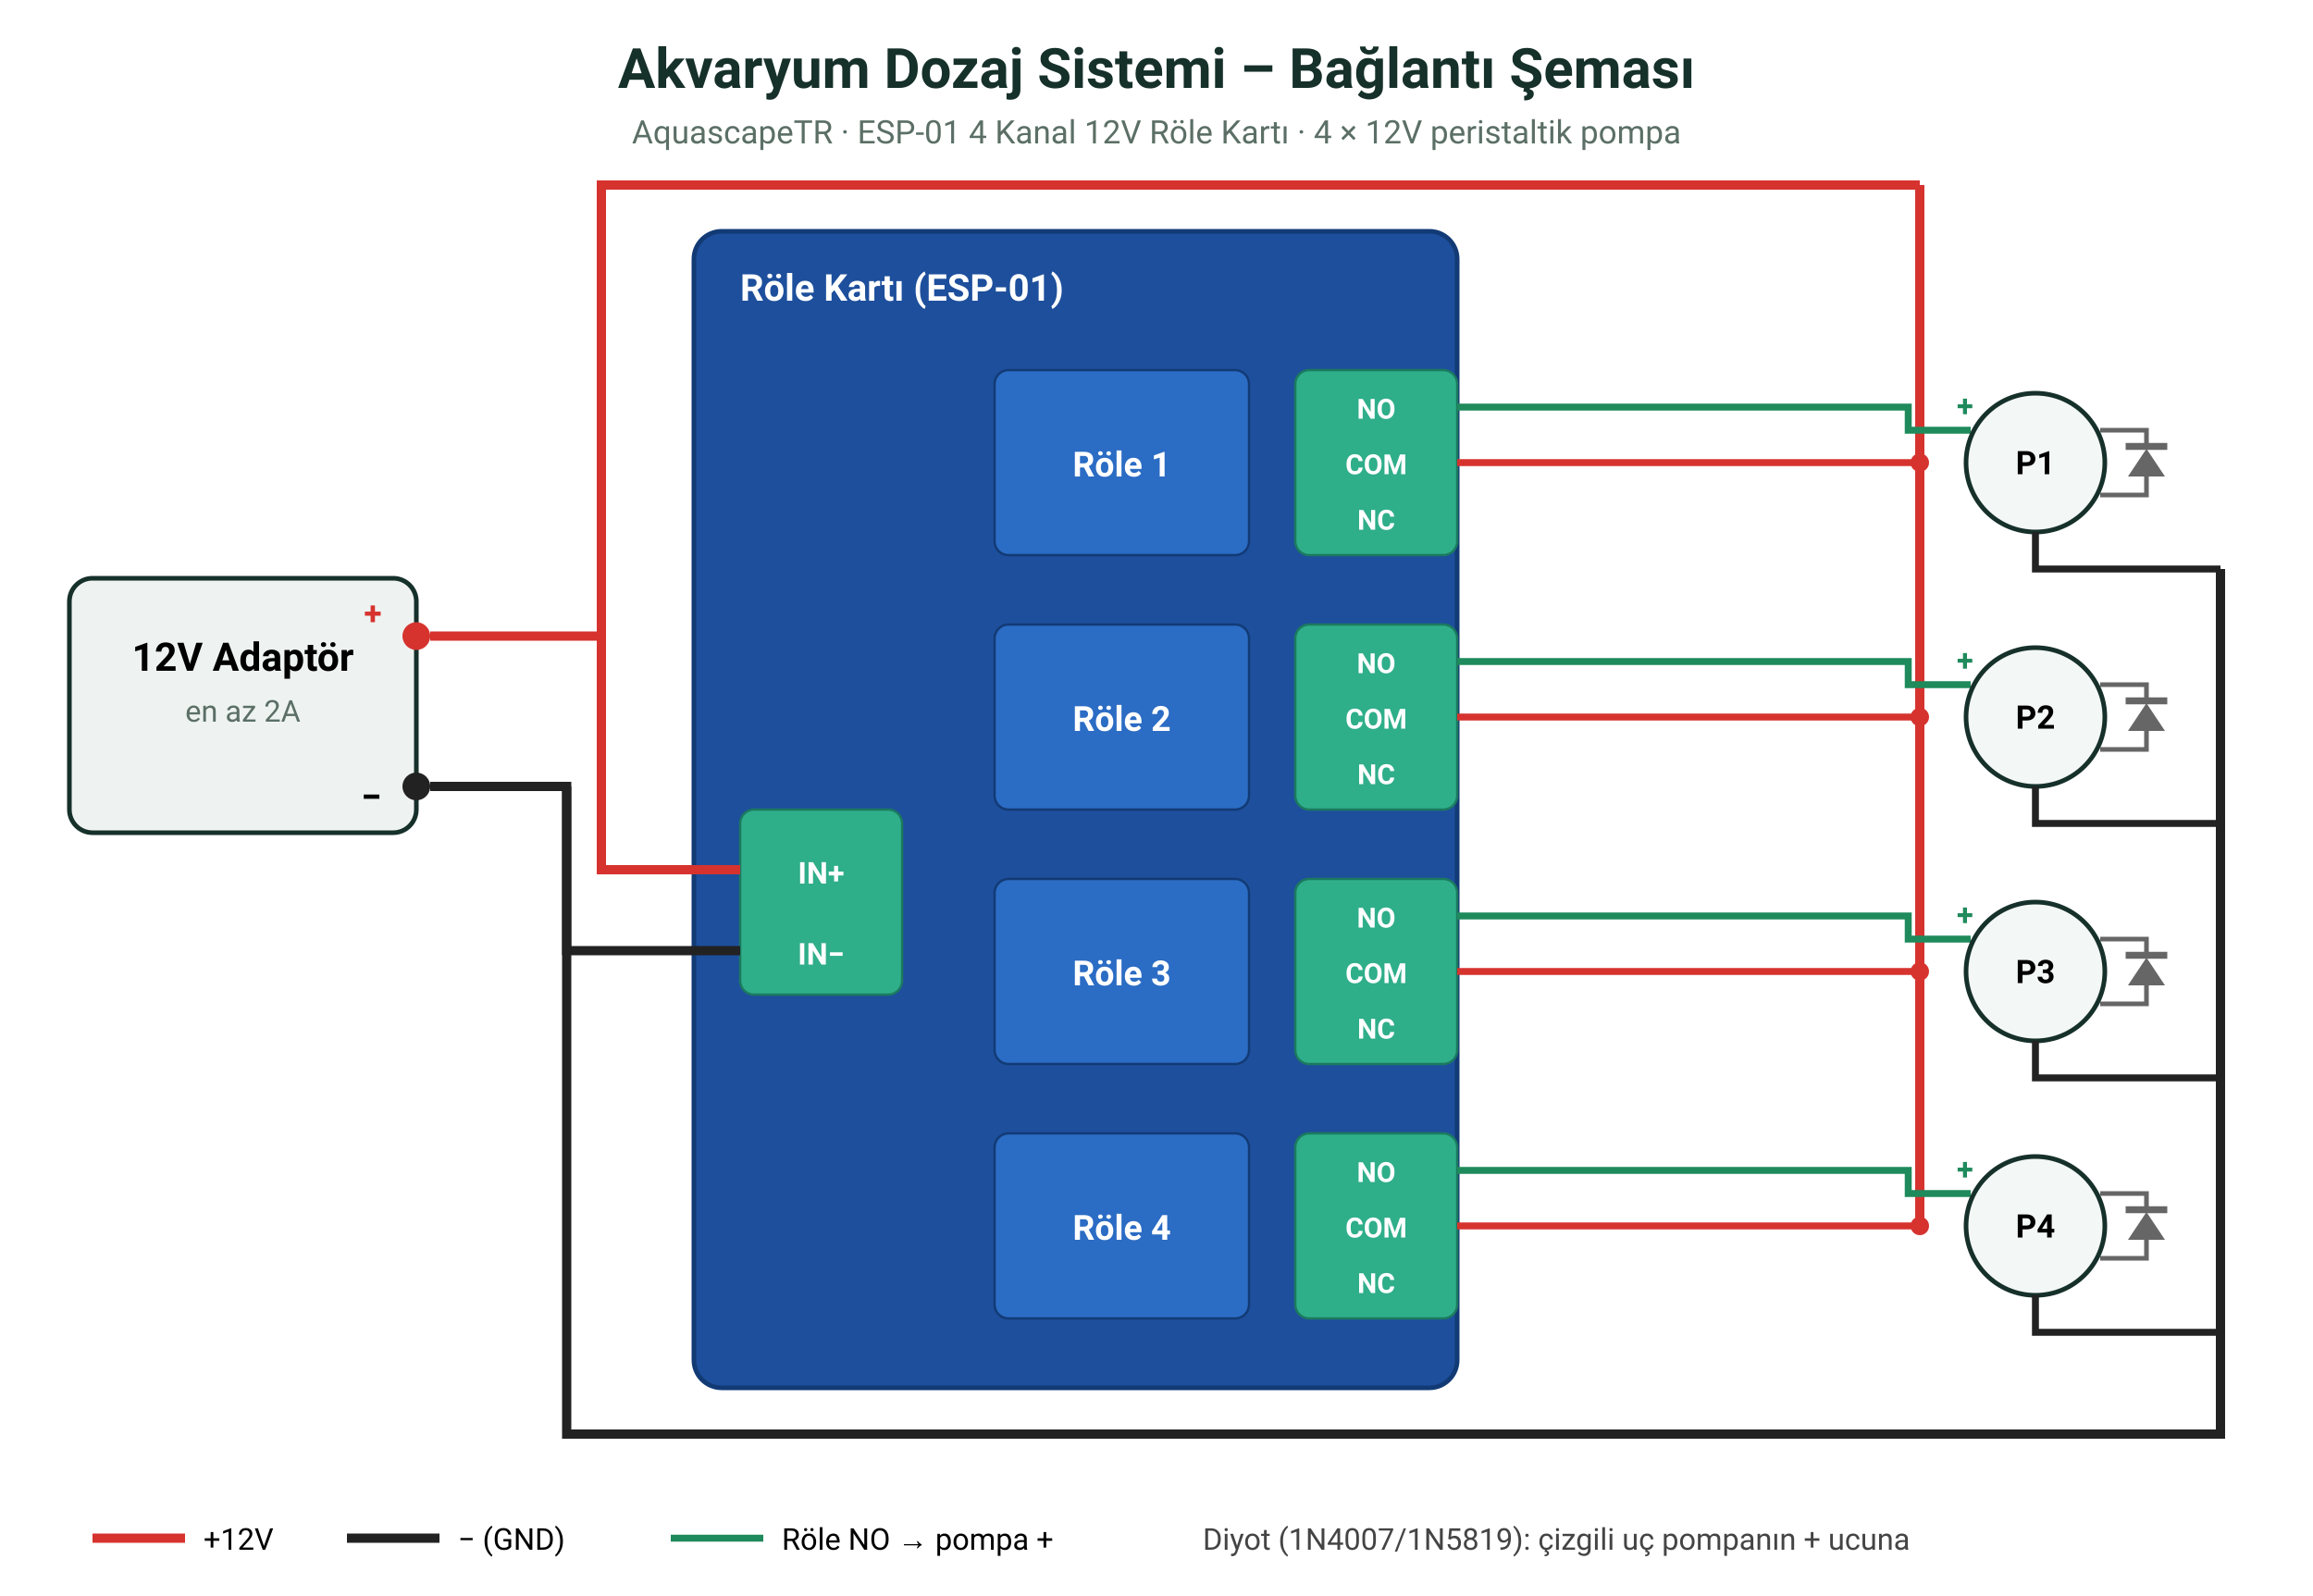
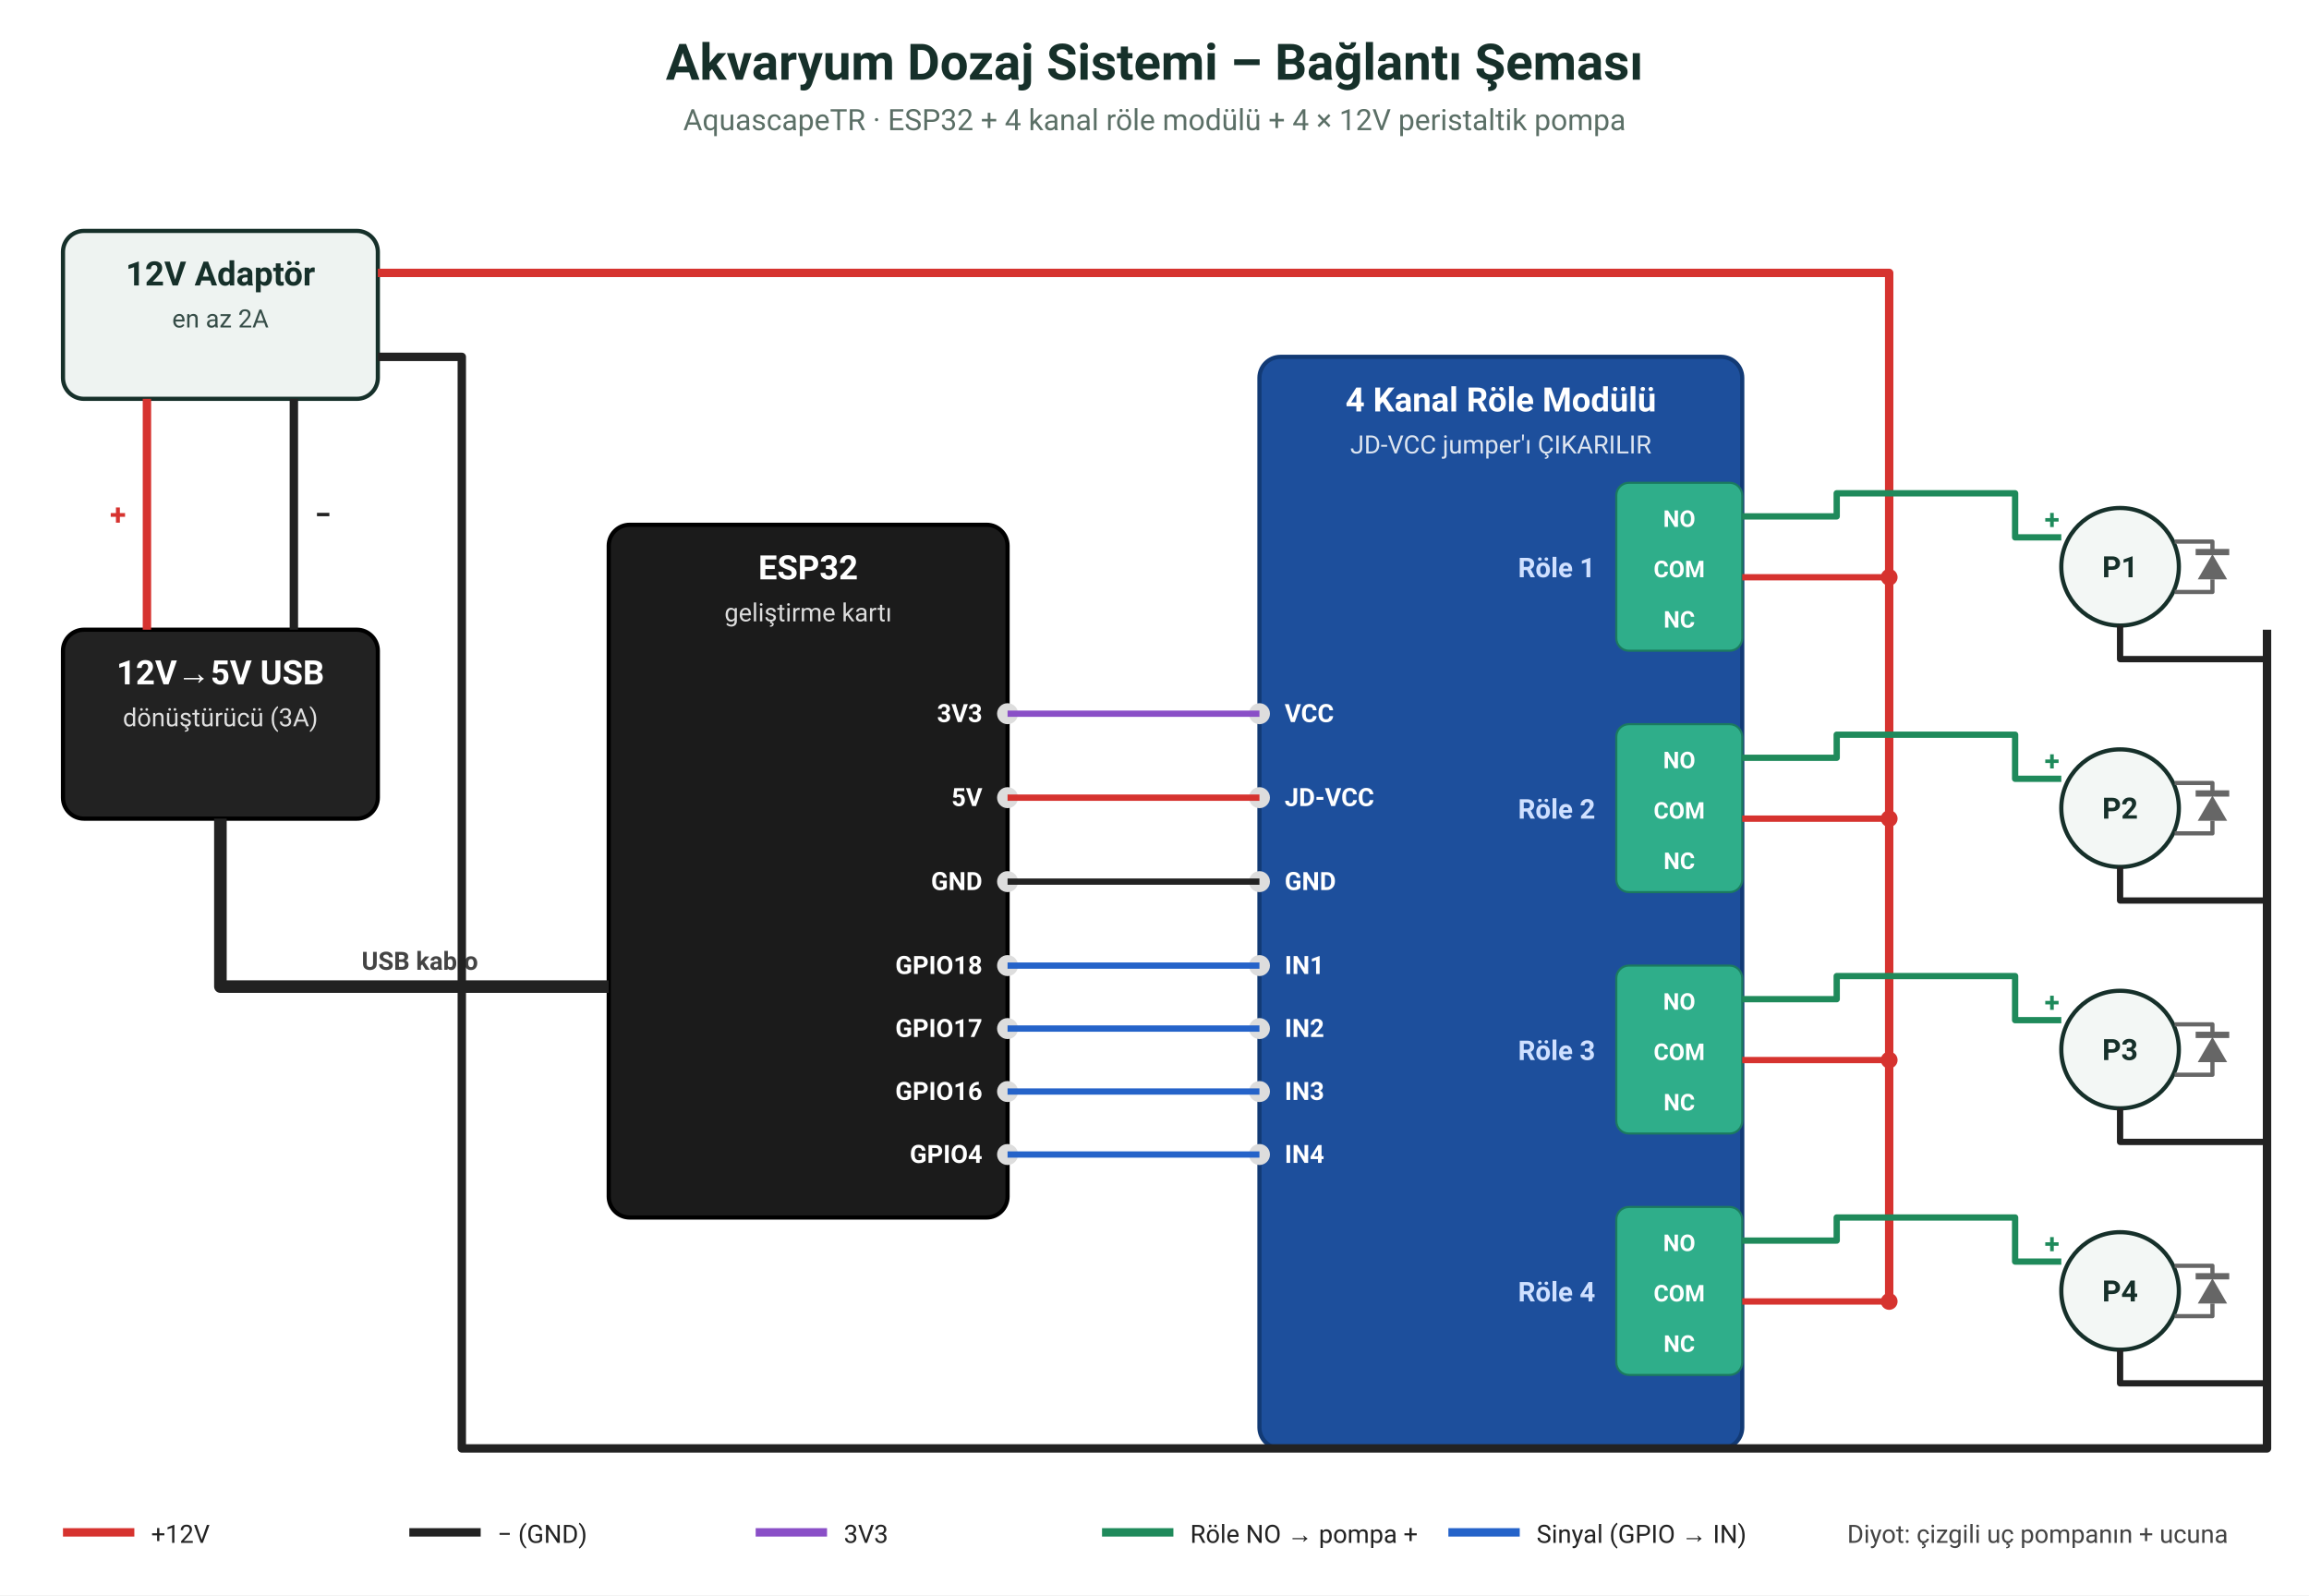
- <svg xmlns="http://www.w3.org/2000/svg" viewBox="0 0 1000 690" font-family="Segoe UI, Roboto, Arial, sans-serif">
-   <rect width="100%" height="100%" fill="#ffffff" />
-   <text x="500" y="38" text-anchor="middle" font-size="24" font-weight="700" fill="#16302a">Akvaryum Dozaj Sistemi – Bağlantı Şeması</text>
-   <text x="500" y="62" text-anchor="middle" font-size="14" fill="#5b6f66">AquascapeTR · ESP-01 4 Kanal 12V Röle Kartı · 4 × 12V peristaltik pompa</text>
-   <rect x="30" y="250" width="150" height="110" rx="10" fill="#eef3f1" stroke="#16302a" stroke-width="2" />
-   <text x="105" y="290" text-anchor="middle" font-size="17" font-weight="700">12V Adaptör</text>
-   <text x="105" y="312" text-anchor="middle" font-size="13" fill="#5b6f66">en az 2A</text>
-   <circle cx="180" cy="275" r="6" fill="#d6332f" />
-   <text x="165" y="270" text-anchor="end" font-size="14" fill="#d6332f" font-weight="700">+</text>
-   <circle cx="180" cy="340" r="6" fill="#222" />
-   <text x="165" y="350" text-anchor="end" font-size="16" font-weight="700">−</text>
-   <rect x="300" y="100" width="330" height="500" rx="12" fill="#1d4f9c" stroke="#123a75" stroke-width="2" />
-   <text x="320" y="130" font-size="16" font-weight="700" fill="#fff">Röle Kartı (ESP-01)</text>
-   <rect x="320" y="350" width="70" height="80" rx="6" fill="#2fae8a" stroke="#1b7a5f" />
-   <text x="355" y="382" text-anchor="middle" font-size="13" fill="#fff" font-weight="700">IN+</text>
-   <text x="355" y="417" text-anchor="middle" font-size="13" fill="#fff" font-weight="700">IN−</text>
-   <path d="M186 275 H260 V376 H320" fill="none" stroke="#d6332f" stroke-width="4" />
-   <path d="M186 340 H245 V411 H320" fill="none" stroke="#222" stroke-width="4" />
-   <rect x="430" y="160" width="110" height="80" rx="6" fill="#2b6cc4" stroke="#123a75" />
-   <text x="485" y="206" text-anchor="middle" font-size="15" fill="#fff" font-weight="700">Röle 1</text>
-   <rect x="560" y="160" width="70" height="80" rx="6" fill="#2fae8a" stroke="#1b7a5f" />
-   <text x="595" y="181" text-anchor="middle" font-size="12" fill="#fff" font-weight="700">NO</text>
-   <text x="595" y="205" text-anchor="middle" font-size="12" fill="#fff" font-weight="700">COM</text>
-   <text x="595" y="229" text-anchor="middle" font-size="12" fill="#fff" font-weight="700">NC</text>
-   <rect x="430" y="270" width="110" height="80" rx="6" fill="#2b6cc4" stroke="#123a75" />
-   <text x="485" y="316" text-anchor="middle" font-size="15" fill="#fff" font-weight="700">Röle 2</text>
-   <rect x="560" y="270" width="70" height="80" rx="6" fill="#2fae8a" stroke="#1b7a5f" />
-   <text x="595" y="291" text-anchor="middle" font-size="12" fill="#fff" font-weight="700">NO</text>
-   <text x="595" y="315" text-anchor="middle" font-size="12" fill="#fff" font-weight="700">COM</text>
-   <text x="595" y="339" text-anchor="middle" font-size="12" fill="#fff" font-weight="700">NC</text>
-   <rect x="430" y="380" width="110" height="80" rx="6" fill="#2b6cc4" stroke="#123a75" />
-   <text x="485" y="426" text-anchor="middle" font-size="15" fill="#fff" font-weight="700">Röle 3</text>
-   <rect x="560" y="380" width="70" height="80" rx="6" fill="#2fae8a" stroke="#1b7a5f" />
-   <text x="595" y="401" text-anchor="middle" font-size="12" fill="#fff" font-weight="700">NO</text>
-   <text x="595" y="425" text-anchor="middle" font-size="12" fill="#fff" font-weight="700">COM</text>
-   <text x="595" y="449" text-anchor="middle" font-size="12" fill="#fff" font-weight="700">NC</text>
-   <rect x="430" y="490" width="110" height="80" rx="6" fill="#2b6cc4" stroke="#123a75" />
-   <text x="485" y="536" text-anchor="middle" font-size="15" fill="#fff" font-weight="700">Röle 4</text>
-   <rect x="560" y="490" width="70" height="80" rx="6" fill="#2fae8a" stroke="#1b7a5f" />
-   <text x="595" y="511" text-anchor="middle" font-size="12" fill="#fff" font-weight="700">NO</text>
-   <text x="595" y="535" text-anchor="middle" font-size="12" fill="#fff" font-weight="700">COM</text>
-   <text x="595" y="559" text-anchor="middle" font-size="12" fill="#fff" font-weight="700">NC</text>
-   <path d="M260 275 V80 H830" fill="none" stroke="#d6332f" stroke-width="4" />
-   <path d="M830 80 V530" fill="none" stroke="#d6332f" stroke-width="4" />
-   <path d="M630 200 H830" fill="none" stroke="#d6332f" stroke-width="3" />
-   <circle cx="830" cy="200" r="4" fill="#d6332f" />
-   <path d="M630 310 H830" fill="none" stroke="#d6332f" stroke-width="3" />
-   <circle cx="830" cy="310" r="4" fill="#d6332f" />
-   <path d="M630 420 H830" fill="none" stroke="#d6332f" stroke-width="3" />
-   <circle cx="830" cy="420" r="4" fill="#d6332f" />
-   <path d="M630 530 H830" fill="none" stroke="#d6332f" stroke-width="3" />
-   <circle cx="830" cy="530" r="4" fill="#d6332f" />
-   <path d="M630 176 H825 V186 H852" fill="none" stroke="#1f8a5b" stroke-width="3" />
-   <circle cx="880" cy="200" r="30" fill="#f3f7f5" stroke="#16302a" stroke-width="2" />
-   <text x="880" y="205" text-anchor="middle" font-size="14" font-weight="700">P1</text>
-   <text x="846" y="180" font-size="13" fill="#1f8a5b" font-weight="700">+</text>
-   <path d="M908 186 H928 V192" fill="none" stroke="#666" stroke-width="2" />
-   <polygon points="920,206 936,206 928,194" fill="#666" />
-   <line x1="919" y1="193" x2="937" y2="193" stroke="#666" stroke-width="3" />
-   <path d="M928 206 V214 H908" fill="none" stroke="#666" stroke-width="2" />
-   <path d="M880 230 V246 H960" fill="none" stroke="#222" stroke-width="3" />
-   <path d="M630 286 H825 V296 H852" fill="none" stroke="#1f8a5b" stroke-width="3" />
-   <circle cx="880" cy="310" r="30" fill="#f3f7f5" stroke="#16302a" stroke-width="2" />
-   <text x="880" y="315" text-anchor="middle" font-size="14" font-weight="700">P2</text>
-   <text x="846" y="290" font-size="13" fill="#1f8a5b" font-weight="700">+</text>
-   <path d="M908 296 H928 V302" fill="none" stroke="#666" stroke-width="2" />
-   <polygon points="920,316 936,316 928,304" fill="#666" />
-   <line x1="919" y1="303" x2="937" y2="303" stroke="#666" stroke-width="3" />
-   <path d="M928 316 V324 H908" fill="none" stroke="#666" stroke-width="2" />
-   <path d="M880 340 V356 H960" fill="none" stroke="#222" stroke-width="3" />
-   <path d="M630 396 H825 V406 H852" fill="none" stroke="#1f8a5b" stroke-width="3" />
-   <circle cx="880" cy="420" r="30" fill="#f3f7f5" stroke="#16302a" stroke-width="2" />
-   <text x="880" y="425" text-anchor="middle" font-size="14" font-weight="700">P3</text>
-   <text x="846" y="400" font-size="13" fill="#1f8a5b" font-weight="700">+</text>
-   <path d="M908 406 H928 V412" fill="none" stroke="#666" stroke-width="2" />
-   <polygon points="920,426 936,426 928,414" fill="#666" />
-   <line x1="919" y1="413" x2="937" y2="413" stroke="#666" stroke-width="3" />
-   <path d="M928 426 V434 H908" fill="none" stroke="#666" stroke-width="2" />
-   <path d="M880 450 V466 H960" fill="none" stroke="#222" stroke-width="3" />
-   <path d="M630 506 H825 V516 H852" fill="none" stroke="#1f8a5b" stroke-width="3" />
-   <circle cx="880" cy="530" r="30" fill="#f3f7f5" stroke="#16302a" stroke-width="2" />
-   <text x="880" y="535" text-anchor="middle" font-size="14" font-weight="700">P4</text>
-   <text x="846" y="510" font-size="13" fill="#1f8a5b" font-weight="700">+</text>
-   <path d="M908 516 H928 V522" fill="none" stroke="#666" stroke-width="2" />
-   <polygon points="920,536 936,536 928,524" fill="#666" />
-   <line x1="919" y1="523" x2="937" y2="523" stroke="#666" stroke-width="3" />
-   <path d="M928 536 V544 H908" fill="none" stroke="#666" stroke-width="2" />
-   <path d="M880 560 V576 H960" fill="none" stroke="#222" stroke-width="3" />
-   <path d="M960 246 V620 H245 V340" fill="none" stroke="#222" stroke-width="4" />
-   <line x1="40" y1="665" x2="80" y2="665" stroke="#d6332f" stroke-width="4" />
-   <text x="88" y="670" font-size="13">+12V</text>
-   <line x1="150" y1="665" x2="190" y2="665" stroke="#222" stroke-width="4" />
-   <text x="198" y="670" font-size="13">− (GND)</text>
-   <line x1="290" y1="665" x2="330" y2="665" stroke="#1f8a5b" stroke-width="3" />
-   <text x="338" y="670" font-size="13">Röle NO → pompa +</text>
-   <text x="520" y="670" font-size="13" fill="#444">Diyot (1N4007/1N5819): çizgili uç pompanın + ucuna</text>
+ <svg xmlns="http://www.w3.org/2000/svg" viewBox="0 0 1100 760" font-family="Segoe UI, Roboto, Arial, sans-serif">
+   <rect width="100%" height="100%" fill="#fff" />
+   <text x="550" y="38" text-anchor="middle" font-size="24" font-weight="700" fill="#16302a">Akvaryum Dozaj Sistemi – Bağlantı Şeması</text>
+   <text x="550" y="62" text-anchor="middle" font-size="14" fill="#5b6f66">AquascapeTR · ESP32 + 4 kanal röle modülü + 4 × 12V peristaltik pompa</text>
+   <rect x="30" y="110" width="150" height="80" rx="10" fill="#eef3f1" stroke="#16302a" stroke-width="2" />
+   <text x="105.0" y="136" text-anchor="middle" font-size="16" font-weight="700" fill="#16302a">12V Adaptör</text>
+   <text x="105.0" y="156" text-anchor="middle" font-size="12" fill="#16302a" opacity=".85">en az 2A</text>
+   <rect x="30" y="300" width="150" height="90" rx="10" fill="#222" stroke="#000" stroke-width="2" />
+   <text x="105.0" y="326" text-anchor="middle" font-size="16" font-weight="700" fill="#fff">12V→5V USB</text>
+   <text x="105.0" y="346" text-anchor="middle" font-size="12" fill="#fff" opacity=".85">dönüştürücü (3A)</text>
+   <path d="M70 190 V300" fill="none" stroke="#d6332f" stroke-width="4" stroke-linejoin="round" />
+   <path d="M140 190 V300" fill="none" stroke="#222" stroke-width="4" stroke-linejoin="round" />
+   <text x="60" y="250" text-anchor="end" font-size="14" fill="#d6332f" font-weight="700">+</text>
+   <text x="150" y="250" text-anchor="start" font-size="14" fill="#222" font-weight="700">−</text>
+   <rect x="290" y="250" width="190" height="330" rx="10" fill="#1b1b1b" stroke="#000" stroke-width="2" />
+   <text x="385.0" y="276" text-anchor="middle" font-size="16" font-weight="700" fill="#fff">ESP32</text>
+   <text x="385.0" y="296" text-anchor="middle" font-size="12" fill="#fff" opacity=".85">geliştirme kartı</text>
+   <path d="M105 390 V470 H290" fill="none" stroke="#222" stroke-width="6" stroke-linejoin="round" />
+   <text x="200" y="462" text-anchor="middle" font-size="12" fill="#444" font-weight="700">USB kablo</text>
+   <circle cx="480" cy="340" r="5" fill="#ddd" />
+   <text x="468" y="344" text-anchor="end" font-size="12" fill="#fff" font-weight="700">3V3</text>
+   <circle cx="480" cy="380" r="5" fill="#ddd" />
+   <text x="468" y="384" text-anchor="end" font-size="12" fill="#fff" font-weight="700">5V</text>
+   <circle cx="480" cy="420" r="5" fill="#ddd" />
+   <text x="468" y="424" text-anchor="end" font-size="12" fill="#fff" font-weight="700">GND</text>
+   <circle cx="480" cy="460" r="5" fill="#ddd" />
+   <text x="468" y="464" text-anchor="end" font-size="12" fill="#fff" font-weight="700">GPIO18</text>
+   <circle cx="480" cy="490" r="5" fill="#ddd" />
+   <text x="468" y="494" text-anchor="end" font-size="12" fill="#fff" font-weight="700">GPIO17</text>
+   <circle cx="480" cy="520" r="5" fill="#ddd" />
+   <text x="468" y="524" text-anchor="end" font-size="12" fill="#fff" font-weight="700">GPIO16</text>
+   <circle cx="480" cy="550" r="5" fill="#ddd" />
+   <text x="468" y="554" text-anchor="end" font-size="12" fill="#fff" font-weight="700">GPIO4</text>
+   <rect x="600" y="170" width="230" height="520" rx="10" fill="#1d4f9c" stroke="#123a75" stroke-width="2" />
+   <text x="715.0" y="196" text-anchor="middle" font-size="16" font-weight="700" fill="#fff">4 Kanal Röle Modülü</text>
+   <text x="715.0" y="216" text-anchor="middle" font-size="12" fill="#fff" opacity=".85">JD-VCC jumper'ı ÇIKARILIR</text>
+   <circle cx="600" cy="340" r="5" fill="#ddd" />
+   <text x="612" y="344" text-anchor="start" font-size="12" fill="#fff" font-weight="700">VCC</text>
+   <circle cx="600" cy="380" r="5" fill="#ddd" />
+   <text x="612" y="384" text-anchor="start" font-size="12" fill="#fff" font-weight="700">JD-VCC</text>
+   <circle cx="600" cy="420" r="5" fill="#ddd" />
+   <text x="612" y="424" text-anchor="start" font-size="12" fill="#fff" font-weight="700">GND</text>
+   <circle cx="600" cy="460" r="5" fill="#ddd" />
+   <text x="612" y="464" text-anchor="start" font-size="12" fill="#fff" font-weight="700">IN1</text>
+   <circle cx="600" cy="490" r="5" fill="#ddd" />
+   <text x="612" y="494" text-anchor="start" font-size="12" fill="#fff" font-weight="700">IN2</text>
+   <circle cx="600" cy="520" r="5" fill="#ddd" />
+   <text x="612" y="524" text-anchor="start" font-size="12" fill="#fff" font-weight="700">IN3</text>
+   <circle cx="600" cy="550" r="5" fill="#ddd" />
+   <text x="612" y="554" text-anchor="start" font-size="12" fill="#fff" font-weight="700">IN4</text>
+   <path d="M480 340 H540 V340 H600" fill="none" stroke="#8a4fc7" stroke-width="3" stroke-linejoin="round" />
+   <path d="M480 380 H540 V380 H600" fill="none" stroke="#d6332f" stroke-width="3" stroke-linejoin="round" />
+   <path d="M480 420 H540 V420 H600" fill="none" stroke="#222" stroke-width="3" stroke-linejoin="round" />
+   <path d="M480 460 H540 V460 H600" fill="none" stroke="#2563c9" stroke-width="3" stroke-linejoin="round" />
+   <path d="M480 490 H540 V490 H600" fill="none" stroke="#2563c9" stroke-width="3" stroke-linejoin="round" />
+   <path d="M480 520 H540 V520 H600" fill="none" stroke="#2563c9" stroke-width="3" stroke-linejoin="round" />
+   <path d="M480 550 H540 V550 H600" fill="none" stroke="#2563c9" stroke-width="3" stroke-linejoin="round" />
+   <rect x="770" y="230" width="60" height="80" rx="6" fill="#2fae8a" stroke="#1b7a5f" />
+   <text x="800" y="251" text-anchor="middle" font-size="11" fill="#fff" font-weight="700">NO</text>
+   <text x="800" y="275" text-anchor="middle" font-size="11" fill="#fff" font-weight="700">COM</text>
+   <text x="800" y="299" text-anchor="middle" font-size="11" fill="#fff" font-weight="700">NC</text>
+   <text x="760" y="275" text-anchor="end" font-size="13" fill="#cfe0ff" font-weight="700">Röle 1</text>
+   <rect x="770" y="345" width="60" height="80" rx="6" fill="#2fae8a" stroke="#1b7a5f" />
+   <text x="800" y="366" text-anchor="middle" font-size="11" fill="#fff" font-weight="700">NO</text>
+   <text x="800" y="390" text-anchor="middle" font-size="11" fill="#fff" font-weight="700">COM</text>
+   <text x="800" y="414" text-anchor="middle" font-size="11" fill="#fff" font-weight="700">NC</text>
+   <text x="760" y="390" text-anchor="end" font-size="13" fill="#cfe0ff" font-weight="700">Röle 2</text>
+   <rect x="770" y="460" width="60" height="80" rx="6" fill="#2fae8a" stroke="#1b7a5f" />
+   <text x="800" y="481" text-anchor="middle" font-size="11" fill="#fff" font-weight="700">NO</text>
+   <text x="800" y="505" text-anchor="middle" font-size="11" fill="#fff" font-weight="700">COM</text>
+   <text x="800" y="529" text-anchor="middle" font-size="11" fill="#fff" font-weight="700">NC</text>
+   <text x="760" y="505" text-anchor="end" font-size="13" fill="#cfe0ff" font-weight="700">Röle 3</text>
+   <rect x="770" y="575" width="60" height="80" rx="6" fill="#2fae8a" stroke="#1b7a5f" />
+   <text x="800" y="596" text-anchor="middle" font-size="11" fill="#fff" font-weight="700">NO</text>
+   <text x="800" y="620" text-anchor="middle" font-size="11" fill="#fff" font-weight="700">COM</text>
+   <text x="800" y="644" text-anchor="middle" font-size="11" fill="#fff" font-weight="700">NC</text>
+   <text x="760" y="620" text-anchor="end" font-size="13" fill="#cfe0ff" font-weight="700">Röle 4</text>
+   <path d="M180 130 H900 V620" fill="none" stroke="#d6332f" stroke-width="4" stroke-linejoin="round" />
+   <path d="M830 275 H900" fill="none" stroke="#d6332f" stroke-width="3" stroke-linejoin="round" />
+   <circle cx="900" cy="275" r="4" fill="#d6332f" />
+   <path d="M830 390 H900" fill="none" stroke="#d6332f" stroke-width="3" stroke-linejoin="round" />
+   <circle cx="900" cy="390" r="4" fill="#d6332f" />
+   <path d="M830 505 H900" fill="none" stroke="#d6332f" stroke-width="3" stroke-linejoin="round" />
+   <circle cx="900" cy="505" r="4" fill="#d6332f" />
+   <path d="M830 620 H900" fill="none" stroke="#d6332f" stroke-width="3" stroke-linejoin="round" />
+   <circle cx="900" cy="620" r="4" fill="#d6332f" />
+   <path d="M830 246 H875 V235 H960 V256 H982" fill="none" stroke="#1f8a5b" stroke-width="3" stroke-linejoin="round" />
+   <circle cx="1010" cy="270" r="28" fill="#f3f7f5" stroke="#16302a" stroke-width="2" />
+   <text x="1010" y="275" text-anchor="middle" font-size="14" fill="#16302a" font-weight="700">P1</text>
+   <text x="974" y="252" text-anchor="start" font-size="13" fill="#1f8a5b" font-weight="700">+</text>
+   <path d="M1036 258 H1054 V262" fill="none" stroke="#666" stroke-width="2" stroke-linejoin="round" />
+   <polygon points="1047,276 1061,276 1054,264" fill="#666" />
+   <line x1="1046" y1="263" x2="1062" y2="263" stroke="#666" stroke-width="3" />
+   <path d="M1054 276 V282 H1036" fill="none" stroke="#666" stroke-width="2" stroke-linejoin="round" />
+   <path d="M1010 298 V314 H1080" fill="none" stroke="#222" stroke-width="3" stroke-linejoin="round" />
+   <path d="M830 361 H875 V350 H960 V371 H982" fill="none" stroke="#1f8a5b" stroke-width="3" stroke-linejoin="round" />
+   <circle cx="1010" cy="385" r="28" fill="#f3f7f5" stroke="#16302a" stroke-width="2" />
+   <text x="1010" y="390" text-anchor="middle" font-size="14" fill="#16302a" font-weight="700">P2</text>
+   <text x="974" y="367" text-anchor="start" font-size="13" fill="#1f8a5b" font-weight="700">+</text>
+   <path d="M1036 373 H1054 V377" fill="none" stroke="#666" stroke-width="2" stroke-linejoin="round" />
+   <polygon points="1047,391 1061,391 1054,379" fill="#666" />
+   <line x1="1046" y1="378" x2="1062" y2="378" stroke="#666" stroke-width="3" />
+   <path d="M1054 391 V397 H1036" fill="none" stroke="#666" stroke-width="2" stroke-linejoin="round" />
+   <path d="M1010 413 V429 H1080" fill="none" stroke="#222" stroke-width="3" stroke-linejoin="round" />
+   <path d="M830 476 H875 V465 H960 V486 H982" fill="none" stroke="#1f8a5b" stroke-width="3" stroke-linejoin="round" />
+   <circle cx="1010" cy="500" r="28" fill="#f3f7f5" stroke="#16302a" stroke-width="2" />
+   <text x="1010" y="505" text-anchor="middle" font-size="14" fill="#16302a" font-weight="700">P3</text>
+   <text x="974" y="482" text-anchor="start" font-size="13" fill="#1f8a5b" font-weight="700">+</text>
+   <path d="M1036 488 H1054 V492" fill="none" stroke="#666" stroke-width="2" stroke-linejoin="round" />
+   <polygon points="1047,506 1061,506 1054,494" fill="#666" />
+   <line x1="1046" y1="493" x2="1062" y2="493" stroke="#666" stroke-width="3" />
+   <path d="M1054 506 V512 H1036" fill="none" stroke="#666" stroke-width="2" stroke-linejoin="round" />
+   <path d="M1010 528 V544 H1080" fill="none" stroke="#222" stroke-width="3" stroke-linejoin="round" />
+   <path d="M830 591 H875 V580 H960 V601 H982" fill="none" stroke="#1f8a5b" stroke-width="3" stroke-linejoin="round" />
+   <circle cx="1010" cy="615" r="28" fill="#f3f7f5" stroke="#16302a" stroke-width="2" />
+   <text x="1010" y="620" text-anchor="middle" font-size="14" fill="#16302a" font-weight="700">P4</text>
+   <text x="974" y="597" text-anchor="start" font-size="13" fill="#1f8a5b" font-weight="700">+</text>
+   <path d="M1036 603 H1054 V607" fill="none" stroke="#666" stroke-width="2" stroke-linejoin="round" />
+   <polygon points="1047,621 1061,621 1054,609" fill="#666" />
+   <line x1="1046" y1="608" x2="1062" y2="608" stroke="#666" stroke-width="3" />
+   <path d="M1054 621 V627 H1036" fill="none" stroke="#666" stroke-width="2" stroke-linejoin="round" />
+   <path d="M1010 643 V659 H1080" fill="none" stroke="#222" stroke-width="3" stroke-linejoin="round" />
+   <path d="M1080 300 V690 H220 V170 H180" fill="none" stroke="#222" stroke-width="4" stroke-linejoin="round" />
+   <path d="M30 730 H64" fill="none" stroke="#d6332f" stroke-width="4" stroke-linejoin="round" />
+   <text x="72" y="735" text-anchor="start" font-size="12" fill="#222">+12V</text>
+   <path d="M195 730 H229" fill="none" stroke="#222" stroke-width="4" stroke-linejoin="round" />
+   <text x="237" y="735" text-anchor="start" font-size="12" fill="#222">− (GND)</text>
+   <path d="M360 730 H394" fill="none" stroke="#8a4fc7" stroke-width="4" stroke-linejoin="round" />
+   <text x="402" y="735" text-anchor="start" font-size="12" fill="#222">3V3</text>
+   <path d="M525 730 H559" fill="none" stroke="#1f8a5b" stroke-width="4" stroke-linejoin="round" />
+   <text x="567" y="735" text-anchor="start" font-size="12" fill="#222">Röle NO → pompa +</text>
+   <path d="M690 730 H724" fill="none" stroke="#2563c9" stroke-width="4" stroke-linejoin="round" />
+   <text x="732" y="735" text-anchor="start" font-size="12" fill="#222">Sinyal (GPIO → IN)</text>
+   <text x="880" y="735" text-anchor="start" font-size="12" fill="#444">Diyot: çizgili uç pompanın + ucuna</text>
</svg>
